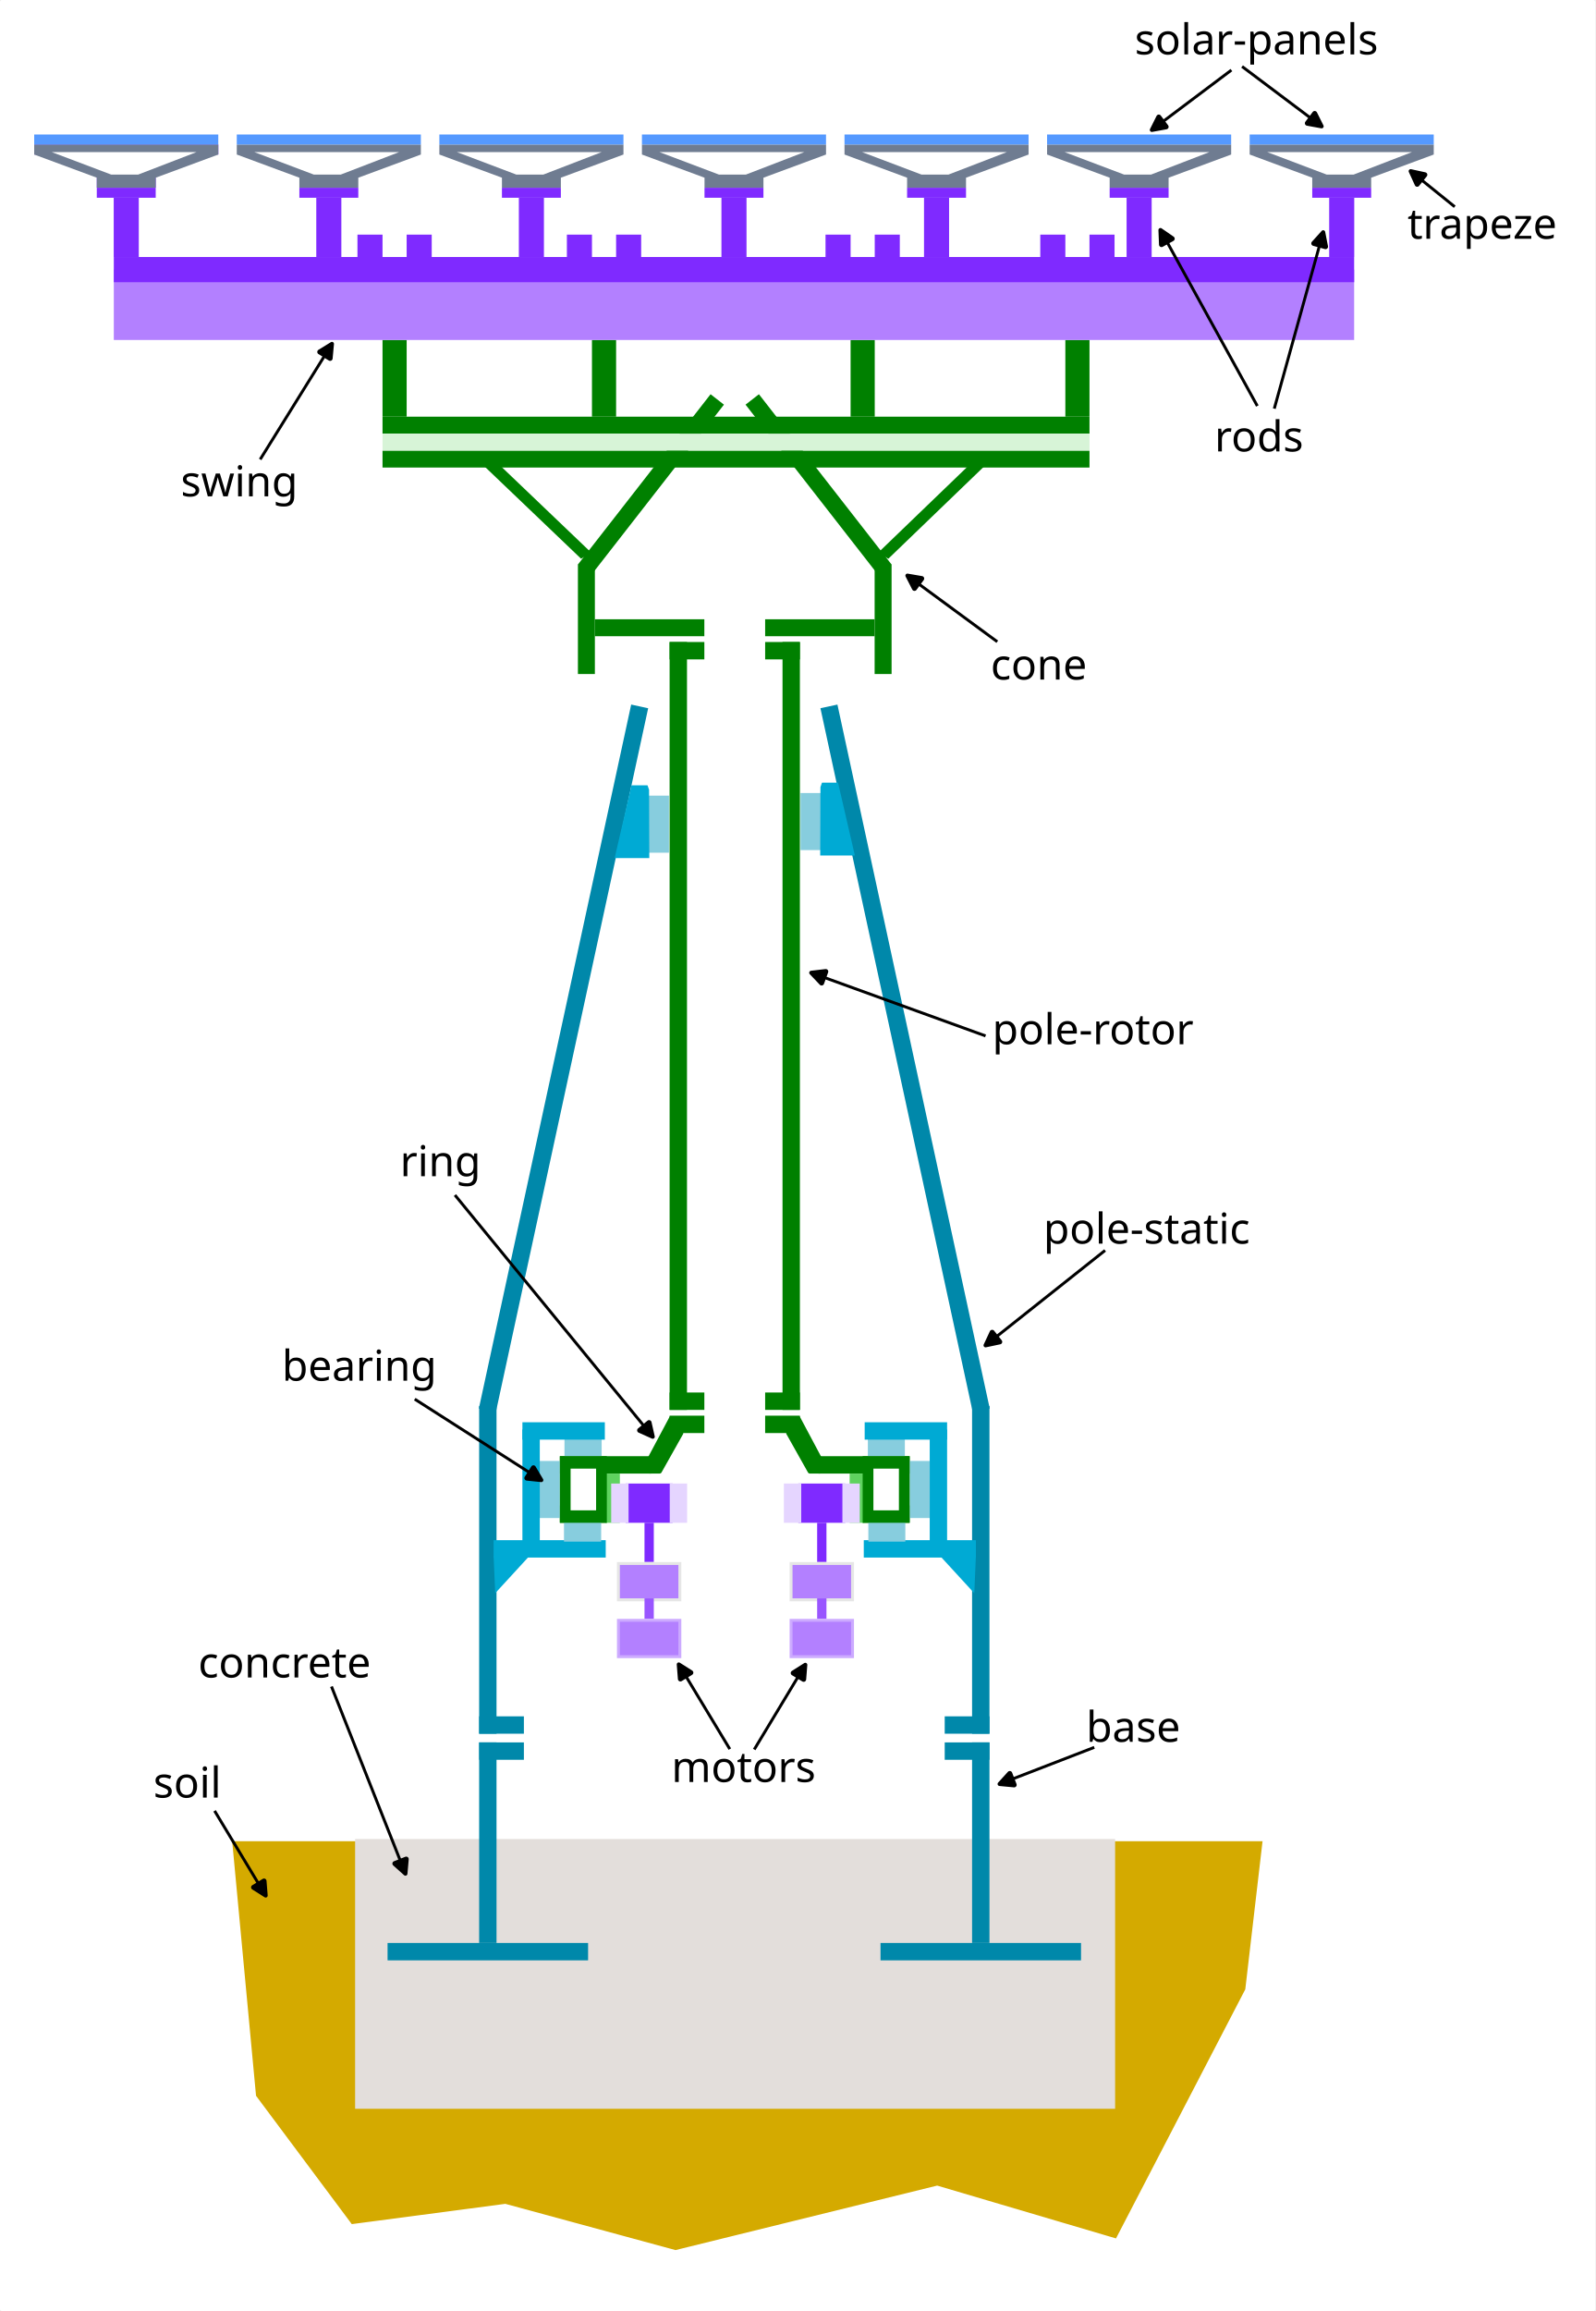
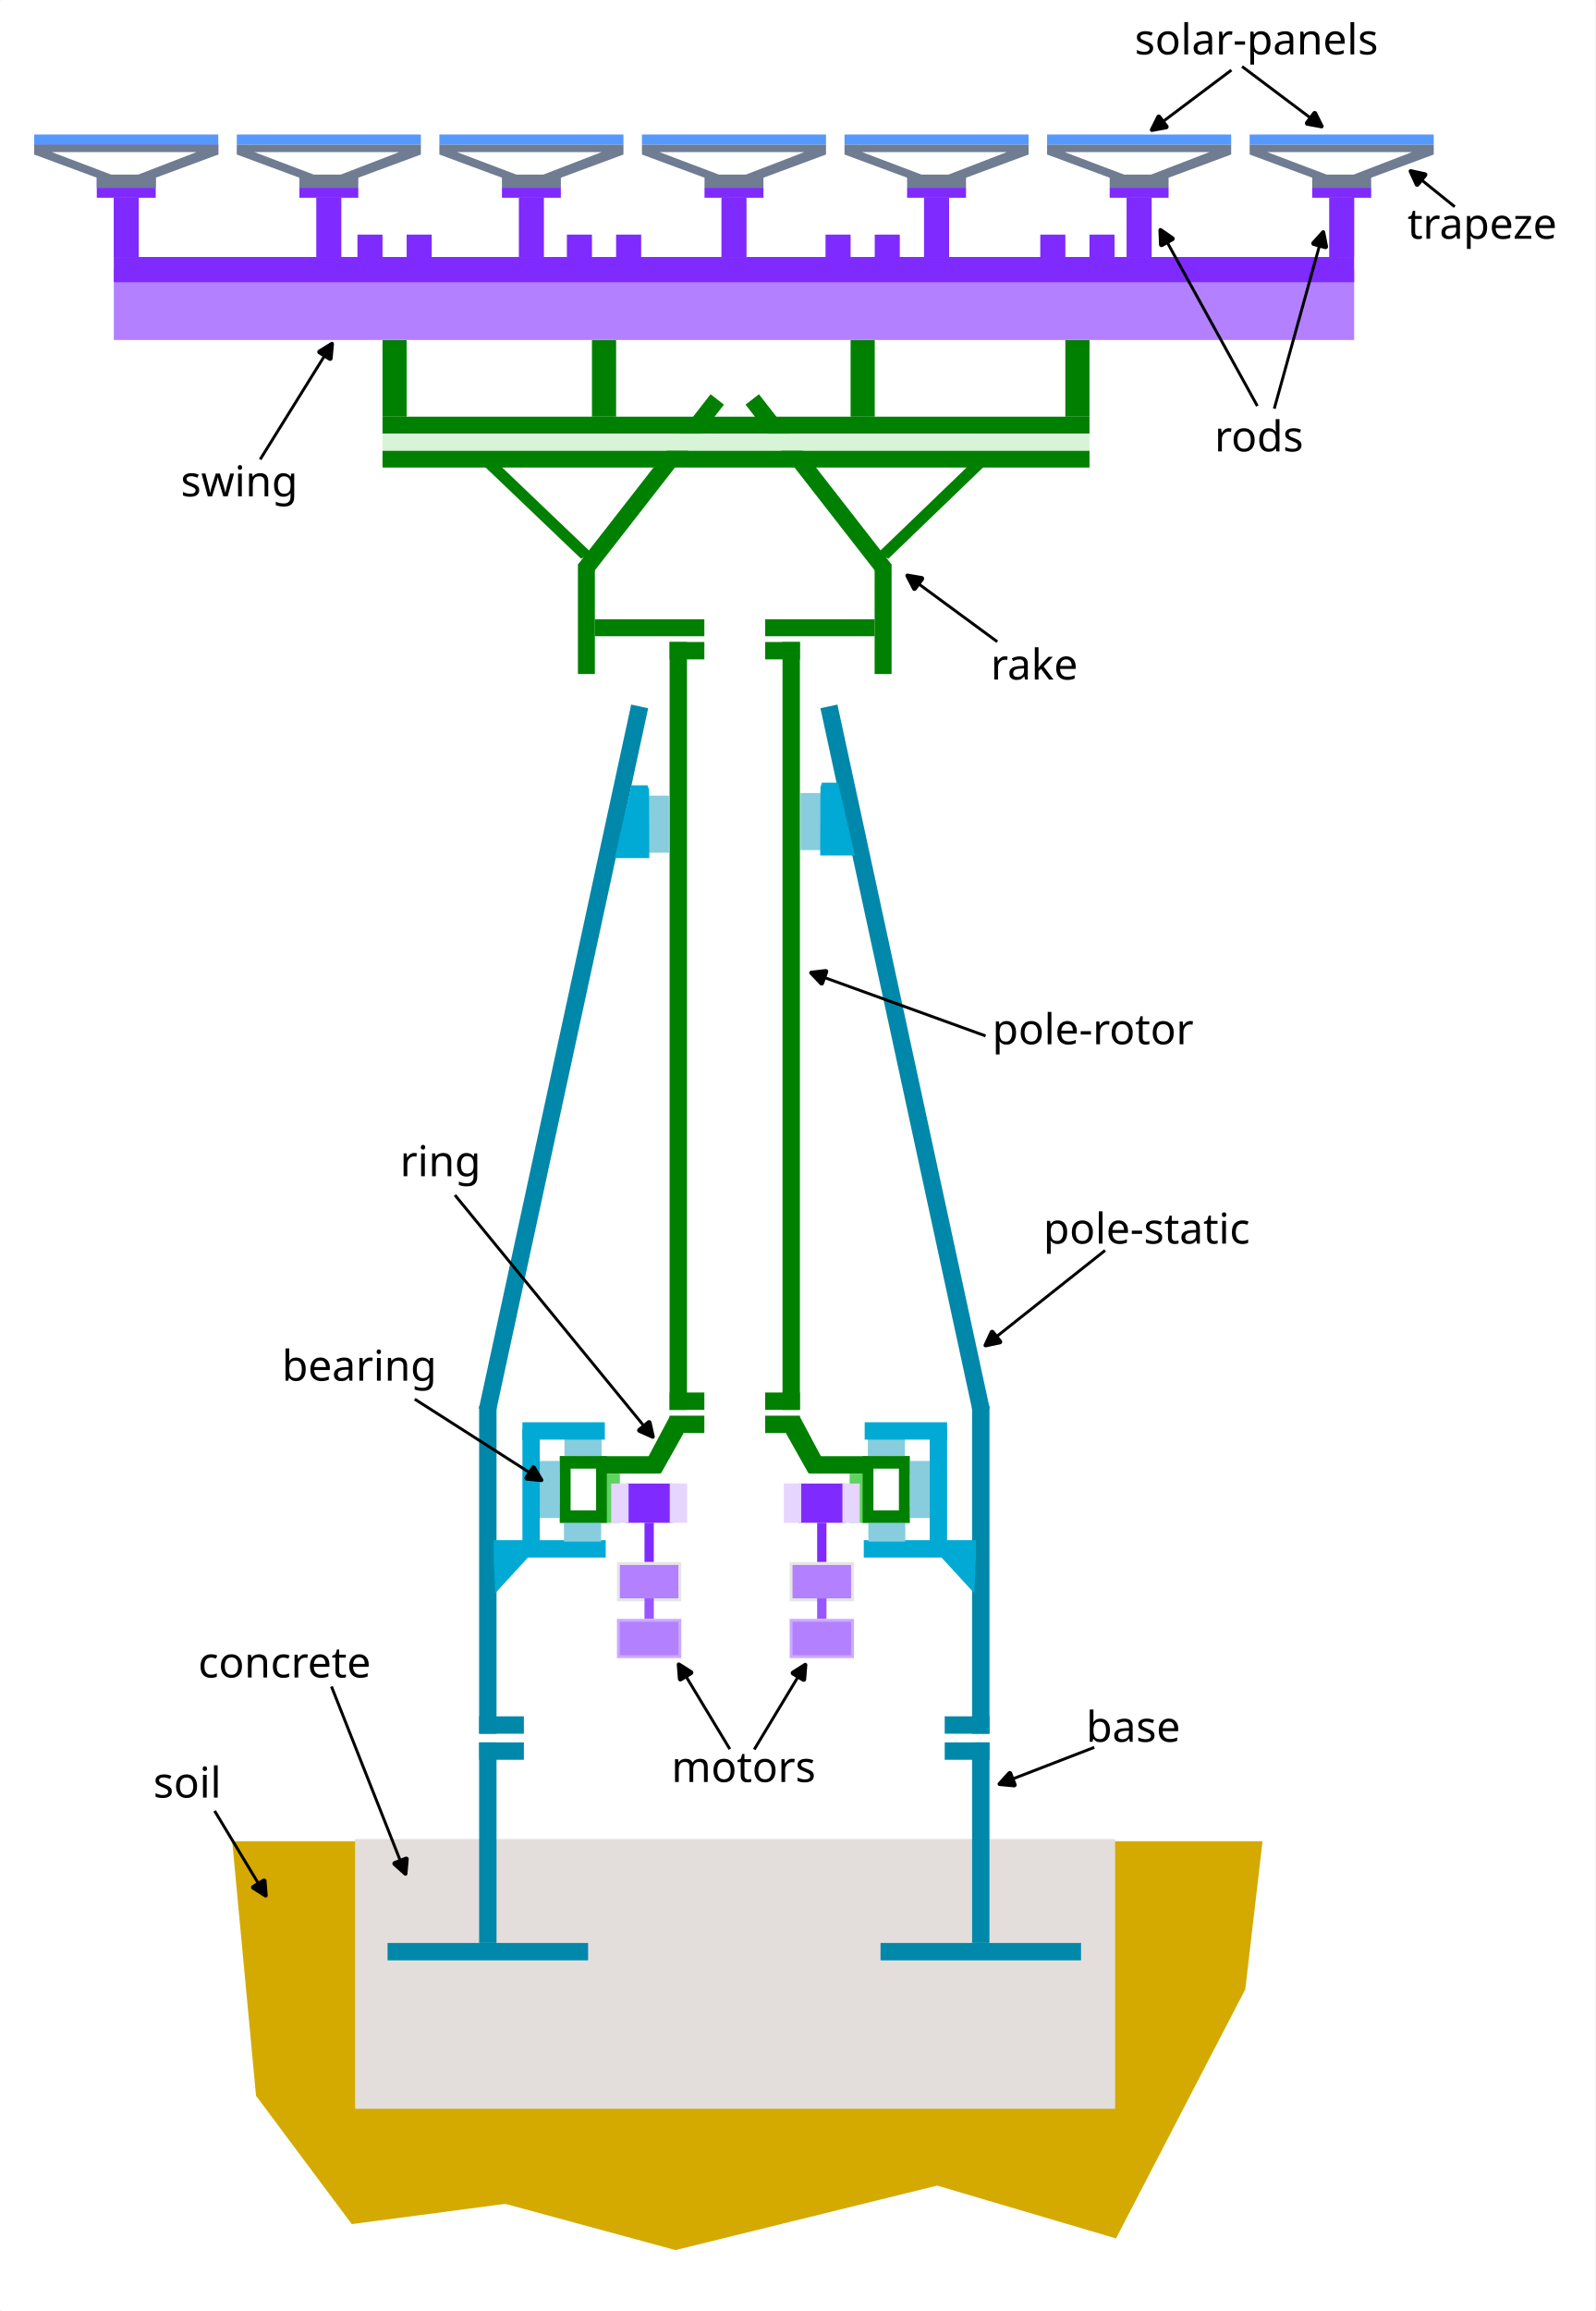
<svg xmlns="http://www.w3.org/2000/svg" width="550.966" height="797.956" viewBox="0 0 145.776 211.126" version="1.1" id="svg1">
  <defs id="defs1">
    <rect x="390.711" y="567.375" width="163.901" height="53.717" id="rect18" />
    <rect x="443.269" y="400.645" width="108.686" height="33.052" id="rect17" />
    <rect x="422.662" y="515.803" width="101.739" height="36.063" id="rect16" />
    <rect x="402.158" y="361.595" width="130.782" height="44.159" id="rect15" />
    <rect x="404.022" y="431.123" width="135.339" height="40.229" id="rect14" />
    <rect x="339.166" y="1122.708" width="173.913" height="53.623" id="rect13" />
    <rect x="441.651" y="1017.628" width="113.588" height="44.326" id="rect12" />
    <rect x="366.507" y="1070.714" width="138.637" height="34.936" id="rect11" />
    <rect x="182.76" y="1105.717" width="181.951" height="36.314" id="rect10" />
    <rect x="95.684" y="1014.298" width="138.497" height="46.863" id="rect9" />
    <rect x="400.785" y="930.823" width="108.3" height="54.004" id="rect8" />
    <rect x="306.433" y="1002.115" width="117.873" height="41.247" id="rect7" />
    <marker style="overflow:visible" id="RoundedArrow" refX="0" refY="0" orient="auto-start-reverse" markerWidth="1" markerHeight="1" viewBox="0 0 1 1" preserveAspectRatio="xMidYMid">
      <path transform="scale(0.7)" d="m -0.211,-4.106 6.422,3.211 a 1,1 90 0 1 0,1.789 L -0.211,4.106 A 1.236,1.236 31.717 0 1 -2,3 v -6 a 1.236,1.236 148.283 0 1 1.789,-1.106 z" style="fill:context-stroke;fill-rule:evenodd;stroke:none" id="path8" />
    </marker>
    <rect x="421.012" y="630.717" width="117.962" height="37.466" id="rect4" />
    <marker style="overflow:visible" id="RoundedArrow-8" refX="0" refY="0" orient="auto-start-reverse" markerWidth="1" markerHeight="1" viewBox="0 0 1 1" preserveAspectRatio="xMidYMid">
      <path transform="scale(0.7)" d="m -0.211,-4.106 6.422,3.211 a 1,1 90 0 1 0,1.789 L -0.211,4.106 A 1.236,1.236 31.717 0 1 -2,3 v -6 a 1.236,1.236 148.283 0 1 1.789,-1.106 z" style="fill:context-stroke;fill-rule:evenodd;stroke:none" id="path8-3" />
    </marker>
    <marker style="overflow:visible" id="RoundedArrow-8-9" refX="0" refY="0" orient="auto-start-reverse" markerWidth="1" markerHeight="1" viewBox="0 0 1 1" preserveAspectRatio="xMidYMid">
      <path transform="scale(0.7)" d="m -0.211,-4.106 6.422,3.211 a 1,1 90 0 1 0,1.789 L -0.211,4.106 A 1.236,1.236 31.717 0 1 -2,3 v -6 a 1.236,1.236 148.283 0 1 1.789,-1.106 z" style="fill:context-stroke;fill-rule:evenodd;stroke:none" id="path8-3-1" />
    </marker>
    <marker style="overflow:visible" id="RoundedArrow-8-4" refX="0" refY="0" orient="auto-start-reverse" markerWidth="1" markerHeight="1" viewBox="0 0 1 1" preserveAspectRatio="xMidYMid">
      <path transform="scale(0.7)" d="m -0.211,-4.106 6.422,3.211 a 1,1 90 0 1 0,1.789 L -0.211,4.106 A 1.236,1.236 31.717 0 1 -2,3 v -6 a 1.236,1.236 148.283 0 1 1.789,-1.106 z" style="fill:context-stroke;fill-rule:evenodd;stroke:none" id="path8-3-4" />
    </marker>
    <marker style="overflow:visible" id="RoundedArrow-8-0" refX="0" refY="0" orient="auto-start-reverse" markerWidth="1" markerHeight="1" viewBox="0 0 1 1" preserveAspectRatio="xMidYMid">
      <path transform="scale(0.7)" d="m -0.211,-4.106 6.422,3.211 a 1,1 90 0 1 0,1.789 L -0.211,4.106 A 1.236,1.236 31.717 0 1 -2,3 v -6 a 1.236,1.236 148.283 0 1 1.789,-1.106 z" style="fill:context-stroke;fill-rule:evenodd;stroke:none" id="path8-3-5" />
    </marker>
    <marker style="overflow:visible" id="RoundedArrow-8-0-3" refX="0" refY="0" orient="auto-start-reverse" markerWidth="1" markerHeight="1" viewBox="0 0 1 1" preserveAspectRatio="xMidYMid">
      <path transform="scale(0.7)" d="m -0.211,-4.106 6.422,3.211 a 1,1 90 0 1 0,1.789 L -0.211,4.106 A 1.236,1.236 31.717 0 1 -2,3 v -6 a 1.236,1.236 148.283 0 1 1.789,-1.106 z" style="fill:context-stroke;fill-rule:evenodd;stroke:none" id="path8-3-5-5" />
    </marker>
    <marker style="overflow:visible" id="RoundedArrow-8-0-1" refX="0" refY="0" orient="auto-start-reverse" markerWidth="1" markerHeight="1" viewBox="0 0 1 1" preserveAspectRatio="xMidYMid">
      <path transform="scale(0.7)" d="m -0.211,-4.106 6.422,3.211 a 1,1 90 0 1 0,1.789 L -0.211,4.106 A 1.236,1.236 31.717 0 1 -2,3 v -6 a 1.236,1.236 148.283 0 1 1.789,-1.106 z" style="fill:context-stroke;fill-rule:evenodd;stroke:none" id="path8-3-5-4" />
    </marker>
    <marker style="overflow:visible" id="RoundedArrow-8-0-2" refX="0" refY="0" orient="auto-start-reverse" markerWidth="1" markerHeight="1" viewBox="0 0 1 1" preserveAspectRatio="xMidYMid">
      <path transform="scale(0.7)" d="m -0.211,-4.106 6.422,3.211 a 1,1 90 0 1 0,1.789 L -0.211,4.106 A 1.236,1.236 31.717 0 1 -2,3 v -6 a 1.236,1.236 148.283 0 1 1.789,-1.106 z" style="fill:context-stroke;fill-rule:evenodd;stroke:none" id="path8-3-5-6" />
    </marker>
    <marker style="overflow:visible" id="RoundedArrow-8-0-2-6" refX="0" refY="0" orient="auto-start-reverse" markerWidth="1" markerHeight="1" viewBox="0 0 1 1" preserveAspectRatio="xMidYMid">
      <path transform="scale(0.7)" d="m -0.211,-4.106 6.422,3.211 a 1,1 90 0 1 0,1.789 L -0.211,4.106 A 1.236,1.236 31.717 0 1 -2,3 v -6 a 1.236,1.236 148.283 0 1 1.789,-1.106 z" style="fill:context-stroke;fill-rule:evenodd;stroke:none" id="path8-3-5-6-8" />
    </marker>
    <marker style="overflow:visible" id="RoundedArrow-8-0-2-6-3" refX="0" refY="0" orient="auto-start-reverse" markerWidth="1" markerHeight="1" viewBox="0 0 1 1" preserveAspectRatio="xMidYMid">
      <path transform="scale(0.7)" d="m -0.211,-4.106 6.422,3.211 a 1,1 90 0 1 0,1.789 L -0.211,4.106 A 1.236,1.236 31.717 0 1 -2,3 v -6 a 1.236,1.236 148.283 0 1 1.789,-1.106 z" style="fill:context-stroke;fill-rule:evenodd;stroke:none" id="path8-3-5-6-8-8" />
    </marker>
    <marker style="overflow:visible" id="RoundedArrow-8-0-2-6-3-8" refX="0" refY="0" orient="auto-start-reverse" markerWidth="1" markerHeight="1" viewBox="0 0 1 1" preserveAspectRatio="xMidYMid">
      <path transform="scale(0.7)" d="m -0.211,-4.106 6.422,3.211 a 1,1 90 0 1 0,1.789 L -0.211,4.106 A 1.236,1.236 31.717 0 1 -2,3 v -6 a 1.236,1.236 148.283 0 1 1.789,-1.106 z" style="fill:context-stroke;fill-rule:evenodd;stroke:none" id="path8-3-5-6-8-8-9" />
    </marker>
    <marker style="overflow:visible" id="RoundedArrow-8-0-2-6-3-8-9" refX="0" refY="0" orient="auto-start-reverse" markerWidth="1" markerHeight="1" viewBox="0 0 1 1" preserveAspectRatio="xMidYMid">
      <path transform="scale(0.7)" d="m -0.211,-4.106 6.422,3.211 a 1,1 90 0 1 0,1.789 L -0.211,4.106 A 1.236,1.236 31.717 0 1 -2,3 v -6 a 1.236,1.236 148.283 0 1 1.789,-1.106 z" style="fill:context-stroke;fill-rule:evenodd;stroke:none" id="path8-3-5-6-8-8-9-0" />
    </marker>
    <marker style="overflow:visible" id="RoundedArrow-8-0-2-6-3-8-3" refX="0" refY="0" orient="auto-start-reverse" markerWidth="1" markerHeight="1" viewBox="0 0 1 1" preserveAspectRatio="xMidYMid">
      <path transform="scale(0.7)" d="m -0.211,-4.106 6.422,3.211 a 1,1 90 0 1 0,1.789 L -0.211,4.106 A 1.236,1.236 31.717 0 1 -2,3 v -6 a 1.236,1.236 148.283 0 1 1.789,-1.106 z" style="fill:context-stroke;fill-rule:evenodd;stroke:none" id="path8-3-5-6-8-8-9-2" />
    </marker>
    <marker style="overflow:visible" id="RoundedArrow-8-0-2-6-3-8-5" refX="0" refY="0" orient="auto-start-reverse" markerWidth="1" markerHeight="1" viewBox="0 0 1 1" preserveAspectRatio="xMidYMid">
      <path transform="scale(0.7)" d="m -0.211,-4.106 6.422,3.211 a 1,1 90 0 1 0,1.789 L -0.211,4.106 A 1.236,1.236 31.717 0 1 -2,3 v -6 a 1.236,1.236 148.283 0 1 1.789,-1.106 z" style="fill:context-stroke;fill-rule:evenodd;stroke:none" id="path8-3-5-6-8-8-9-8" />
    </marker>
    <marker style="overflow:visible" id="RoundedArrow-8-0-2-6-3-8-4" refX="0" refY="0" orient="auto-start-reverse" markerWidth="1" markerHeight="1" viewBox="0 0 1 1" preserveAspectRatio="xMidYMid">
      <path transform="scale(0.7)" d="m -0.211,-4.106 6.422,3.211 a 1,1 90 0 1 0,1.789 L -0.211,4.106 A 1.236,1.236 31.717 0 1 -2,3 v -6 a 1.236,1.236 148.283 0 1 1.789,-1.106 z" style="fill:context-stroke;fill-rule:evenodd;stroke:none" id="path8-3-5-6-8-8-9-1" />
    </marker>
    <marker style="overflow:visible" id="RoundedArrow-8-0-2-6-3-8-0" refX="0" refY="0" orient="auto-start-reverse" markerWidth="1" markerHeight="1" viewBox="0 0 1 1" preserveAspectRatio="xMidYMid">
      <path transform="scale(0.7)" d="m -0.211,-4.106 6.422,3.211 a 1,1 90 0 1 0,1.789 L -0.211,4.106 A 1.236,1.236 31.717 0 1 -2,3 v -6 a 1.236,1.236 148.283 0 1 1.789,-1.106 z" style="fill:context-stroke;fill-rule:evenodd;stroke:none" id="path8-3-5-6-8-8-9-86" />
    </marker>
  </defs>
  <g id="layer1" transform="translate(-8.78763,-34.9556)">
    <rect style="opacity:1;fill:#ffffff;fill-opacity:1;stroke:#ffffff;stroke-width:0.265;stroke-linejoin:bevel;stroke-opacity:1" id="rect19" width="145.512" height="210.861" x="8.92" y="35.088" />
    <path style="fill:#d4aa00;stroke:#d4aa00;stroke-width:0.265px;stroke-linecap:butt;stroke-linejoin:miter;stroke-opacity:1" d="m 30.151,203.298 h 93.862 l -1.558,13.359 -11.752,22.636 -16.272,-4.806 -23.912,5.893 -15.545,-4.223 -13.981,1.846 -8.68,-11.633 z" id="path2" />
    <rect style="fill:#e3dedb;stroke:#e3dedb;stroke-width:0.265" id="rect3" width="69.187" height="24.379" x="41.37" y="203.096" />
    <rect style="fill:#0088aa;stroke:#0088aa;stroke-width:0.265" id="rect2" width="18.059" height="1.323" x="44.337" y="212.592" />
    <rect style="fill:#0088aa;stroke:#0088aa;stroke-width:0.265" id="rect2-5" width="18.059" height="1.323" x="89.383" y="212.592" />
    <rect style="fill:#0088aa;stroke:#0088aa;stroke-width:0.265" id="rect2-2" width="18.059" height="1.323" x="-212.327" y="52.705" transform="rotate(-90)" />
    <rect style="fill:#0088aa;stroke:#0088aa;stroke-width:0.265" id="rect2-2-7" width="18.059" height="1.323" x="-212.327" y="97.751" transform="rotate(-90)" />
    <rect style="fill:#0088aa;stroke:#0088aa;stroke-width:0.265" id="rect2-6" width="3.824" height="1.323" x="52.705" y="194.269" />
    <rect style="fill:#0088aa;stroke:#0088aa;stroke-width:0.265" id="rect2-6-9" width="3.824" height="1.323" x="95.25" y="194.269" />
    <text xml:space="preserve" transform="matrix(0.2645833,0,0,0.2645833,-3.351809,23.77089)" id="text3" style="font-size:14.667px;line-height:1.25;font-family:sans-serif;white-space:pre;shape-inside:url(#rect4);display:inline">
      <tspan x="421.012" y="643.693" id="tspan1">base</tspan>
    </text>
    <path style="fill:none;stroke:#000000;stroke-width:0.265px;stroke-linecap:butt;stroke-linejoin:miter;stroke-opacity:1;marker-start:url(#RoundedArrow)" d="m 101.131,197.548 7.654,-2.96" id="path4" />
    <rect style="fill:#0088aa;stroke:#0088aa;stroke-width:0.265" id="rect2-2-5" width="29.679" height="1.323" x="163.531" y="52.705" transform="matrix(0,1,1,0,0,0)" />
    <rect style="fill:#0088aa;stroke:#0088aa;stroke-width:0.265" id="rect2-6-3" width="3.824" height="1.323" x="52.705" y="-193.21" transform="scale(1,-1)" />
    <rect style="fill:#0088aa;stroke:#0088aa;stroke-width:0.265" id="rect2-2-9" width="29.679" height="1.323" x="163.531" y="-99.074" transform="rotate(90)" />
    <rect style="fill:#0088aa;stroke:#0088aa;stroke-width:0.265" id="rect2-6-1" width="3.824" height="1.323" x="-99.074" y="-193.21" transform="scale(-1)" />
    <rect style="fill:#0088aa;stroke:#0088aa;stroke-width:0.265" id="rect2-2-5-9" width="65.535" height="1.323" x="83.148" y="86.104" transform="matrix(-0.211531,0.9773713,0.9773713,0.211531,0,0)" />
    <rect style="fill:#0088aa;stroke:#0088aa;stroke-width:0.265" id="rect2-2-5-9-6" width="65.535" height="1.323" x="115.254" y="-62.24" transform="rotate(77.78791)" />
    <rect style="fill:#008000;stroke:#008000;stroke-width:0.265" id="rect2-2-5-0" width="69.886" height="1.323" x="93.74" y="70.11" transform="matrix(0,1,1,0,0,0)" />
    <rect style="fill:#008000;stroke:#008000;stroke-width:0.265" id="rect2-2-5-0-5" width="2.91" height="1.323" x="-73.02" y="162.303" transform="scale(-1,1)" />
    <rect style="fill:#008000;stroke:#008000;stroke-width:0.265" id="rect2-2-5-0-8" width="69.886" height="1.323" x="93.74" y="-81.751" transform="rotate(90)" />
    <rect style="fill:#008000;stroke:#008000;stroke-width:0.265" id="rect2-2-5-0-5-9" width="2.91" height="1.323" x="78.841" y="162.303" />
    <rect style="fill:#008000;stroke:#008000;stroke-width:0.265" id="rect2-2-5-0-5-1" width="2.91" height="1.323" x="-73.02" y="93.74" transform="scale(-1,1)" />
    <rect style="fill:#008000;stroke:#008000;stroke-width:0.265" id="rect2-2-5-0-5-9-2" width="2.91" height="1.323" x="78.841" y="93.74" />
    <rect style="fill:#008000;stroke:#008000;stroke-width:0.265" id="rect2-2-5-0-5-1-9" width="2.91" height="1.323" x="-73.02" y="164.42" transform="scale(-1,1)" />
    <rect style="fill:#008000;stroke:#008000;stroke-width:0.265" id="rect2-2-5-0-5-9-2-4" width="2.91" height="1.323" x="78.841" y="164.42" />
    <rect style="fill:#008000;stroke:#008000;stroke-width:0.265" id="rect2-2-5-0-5-1-5" width="8.057" height="1.323" x="-68.138" y="168.121" transform="scale(-1,1)" />
    <rect style="fill:#008000;stroke:#008000;stroke-width:0.265" id="rect2-2-5-0-5-9-2-0" width="8.057" height="1.323" x="83.724" y="168.121" />
    <rect style="fill:#008000;stroke:#008000;stroke-width:0.265" id="rect2-2-5-0-5-1-5-0" width="4.028" height="1.323" x="-64.109" y="172.619" transform="scale(-1,1)" />
    <rect style="fill:#008000;stroke:#008000;stroke-width:0.265" id="rect2-2-5-0-5-1-5-0-0" width="4.028" height="1.323" x="-91.781" y="172.619" transform="scale(-1,1)" />
    <rect style="fill:#5fd35f;stroke:none;stroke-width:0.265" id="rect2-2-5-0-5-1-5-0-5-5" width="4.498" height="1.323" x="169.576" y="64.109" transform="matrix(0,1,1,0,0,0)" />
    <rect style="fill:#5fd35f;stroke:none;stroke-width:0.265" id="rect2-2-5-0-5-1-5-0-5-5-0" width="4.498" height="1.323" x="169.576" y="86.429" transform="matrix(0,1,1,0,0,0)" />
    <path style="fill:#008000;fill-opacity:1;stroke:#008000;stroke-width:0.265;stroke-linecap:butt;stroke-linejoin:bevel;stroke-opacity:1" d="m 70.11,164.42 -1.972,3.701 v 1.323 h 0.966 l 2.006,-3.569 z" id="path1" />
    <path style="fill:#008000;fill-opacity:1;stroke:#008000;stroke-width:0.265;stroke-linecap:butt;stroke-linejoin:bevel;stroke-opacity:1" d="m 81.751,164.42 1.972,3.701 v 1.323 h -0.966 l -2.006,-3.569 z" id="path1-1" />
    <rect style="fill:#7f2aff;fill-opacity:1;stroke:#7f2aff;stroke-width:0.265" id="rect2-2-5-0-5-1-5-0-5-0" width="3.32" height="4.028" x="170.622" y="66.093" transform="matrix(0,1,1,0,0,0)" />
    <rect style="fill:#e5d5ff;fill-opacity:1;stroke:#e5d5ff;stroke-width:0.265;stroke-opacity:1" id="rect2-2-5-0-5-1-5-0-5-5-2" width="3.32" height="1.323" x="170.622" y="70.122" transform="matrix(0,1,1,0,0,0)" />
    <rect style="fill:#e5d5ff;fill-opacity:1;stroke:#e5d5ff;stroke-width:0.265;stroke-opacity:1" id="rect2-2-5-0-5-1-5-0-5-5-2-9" width="3.32" height="1.323" x="170.622" y="64.771" transform="matrix(0,1,1,0,0,0)" />
    <rect style="fill:#7f2aff;fill-opacity:1;stroke:#7f2aff;stroke-width:0.265" id="rect2-2-5-0-5-1-5-0-5-0-8" width="3.32" height="4.028" x="170.622" y="81.871" transform="matrix(0,1,1,0,0,0)" />
    <rect style="fill:#e5d5ff;fill-opacity:1;stroke:#e5d5ff;stroke-width:0.265;stroke-opacity:1" id="rect2-2-5-0-5-1-5-0-5-5-2-7" width="3.32" height="1.323" x="170.622" y="85.9" transform="matrix(0,1,1,0,0,0)" />
    <rect style="fill:#e5d5ff;fill-opacity:1;stroke:#e5d5ff;stroke-width:0.265;stroke-opacity:1" id="rect2-2-5-0-5-1-5-0-5-5-2-9-1" width="3.32" height="1.323" x="170.622" y="80.549" transform="matrix(0,1,1,0,0,0)" />
    <rect style="fill:#7f2aff;fill-opacity:1;stroke:#7f2aff;stroke-width:0.265" id="rect2-2-5-0-5-1-5-0-5-0-2" width="3.32" height="0.585" x="174.207" y="67.815" transform="matrix(0,1,1,0,0,0)" />
    <rect style="fill:#7f2aff;fill-opacity:1;stroke:#7f2aff;stroke-width:0.265" id="rect2-2-5-0-5-1-5-0-5-0-2-0" width="3.32" height="0.585" x="174.207" y="83.593" transform="matrix(0,1,1,0,0,0)" />
    <rect style="fill:#b380ff;fill-opacity:1;stroke:#e6e6e6;stroke-width:0.265" id="rect2-2-5-0-5-1-5-0-5-0-9" width="3.32" height="5.615" x="177.791" y="65.3" transform="matrix(0,1,1,0,0,0)" />
    <rect style="fill:#9955ff;fill-opacity:1;stroke:#9955ff;stroke-width:0.265" id="rect2-2-5-0-5-1-5-0-5-0-2-9" width="1.607" height="0.585" x="181.111" y="67.815" transform="matrix(0,1,1,0,0,0)" />
    <rect style="fill:#b380ff;fill-opacity:1;stroke:#ccaaff;stroke-width:0.265" id="rect2-2-5-0-5-1-5-0-5-0-9-1" width="3.32" height="5.615" x="182.982" y="65.3" transform="matrix(0,1,1,0,0,0)" />
    <rect style="fill:#b380ff;fill-opacity:1;stroke:#e6e6e6;stroke-width:0.265" id="rect2-2-5-0-5-1-5-0-5-0-9-7" width="3.32" height="5.615" x="177.791" y="81.078" transform="matrix(0,1,1,0,0,0)" />
    <rect style="fill:#9955ff;fill-opacity:1;stroke:#9955ff;stroke-width:0.265" id="rect2-2-5-0-5-1-5-0-5-0-2-9-7" width="1.607" height="0.585" x="181.111" y="83.593" transform="matrix(0,1,1,0,0,0)" />
    <rect style="fill:#b380ff;fill-opacity:1;stroke:#ccaaff;stroke-width:0.265" id="rect2-2-5-0-5-1-5-0-5-0-9-1-6" width="3.32" height="5.615" x="182.982" y="81.078" transform="matrix(0,1,1,0,0,0)" />
    <rect style="fill:#00aad4;stroke:#00aad4;stroke-width:0.265" id="rect2-6-3-5" width="9.979" height="1.323" x="54.028" y="-177.117" transform="scale(1,-1)" />
    <rect style="fill:#87cdde;stroke:none;stroke-width:0.265" id="rect2-6-3-5-4" width="3.397" height="1.852" x="60.325" y="-175.794" transform="scale(1,-1)" />
    <rect style="fill:#87cdde;stroke:none;stroke-width:0.265" id="rect2-6-3-5-4-9" width="5.214" height="1.852" x="168.425" y="-59.948" transform="rotate(90)" />
    <rect style="fill:#87cdde;stroke:none;stroke-width:0.265" id="rect2-6-3-5-4-8" width="3.397" height="1.852" x="60.37" y="-167.989" transform="scale(1,-1)" />
    <rect style="fill:#00aad4;stroke:#00aad4;stroke-width:0.265" id="rect2-6-3-5-9" width="9.979" height="1.323" x="-175.662" y="-57.981" transform="matrix(0,-1,-1,0,0,0)" />
    <rect style="fill:#00aad4;stroke:#00aad4;stroke-width:0.265" id="rect2-6-3-5-9-5" width="7.267" height="1.323" x="56.659" y="-166.344" transform="scale(1,-1)" />
    <rect style="fill:#00aad4;stroke:#00aad4;stroke-width:0.265" id="rect2-6-3-5-5" width="9.979" height="1.323" x="-97.833" y="-177.117" transform="scale(-1)" />
    <rect style="fill:#87cdde;stroke:none;stroke-width:0.265" id="rect2-6-3-5-4-98" width="3.38" height="1.852" x="-91.518" y="-175.794" transform="scale(-1)" />
    <rect style="fill:#87cdde;stroke:none;stroke-width:0.265" id="rect2-6-3-5-4-9-4" width="5.214" height="1.852" x="168.425" y="91.913" transform="matrix(0,1,1,0,0,0)" />
    <rect style="fill:#87cdde;stroke:none;stroke-width:0.265" id="rect2-6-3-5-4-8-8" width="3.38" height="1.852" x="-91.474" y="-167.989" transform="scale(-1)" />
    <rect style="fill:#00aad4;stroke:#00aad4;stroke-width:0.265" id="rect2-6-3-5-9-1" width="9.979" height="1.323" x="-175.662" y="93.88" transform="rotate(-90)" />
    <rect style="fill:#00aad4;stroke:#00aad4;stroke-width:0.265" id="rect2-6-3-5-9-5-0" width="7.267" height="1.323" x="-95.203" y="-166.344" transform="scale(-1)" />
    <rect style="fill:#008000;fill-opacity:1;stroke:#008000;stroke-width:0.265" id="rect2-2-5-0-5-1-5-0-5" width="5.821" height="4.028" x="168.121" y="60.081" transform="matrix(0,1,1,0,0,0)" />
    <rect style="fill:#ffffff;stroke:#008000;stroke-width:0.265" id="rect2-2-5-0-5-1-5-0-5-7" width="4.077" height="2.595" x="168.993" y="60.798" transform="matrix(0,1,1,0,0,0)" />
    <rect style="fill:#008000;stroke:#008000;stroke-width:0.265" id="rect2-2-5-0-5-1-5-0-5-54" width="5.821" height="4.028" x="168.121" y="87.752" transform="matrix(0,1,1,0,0,0)" />
    <rect style="fill:#ffffff;stroke:#008000;stroke-width:0.265" id="rect2-2-5-0-5-1-5-0-5-7-7" width="4.077" height="2.595" x="168.993" y="88.469" transform="matrix(0,1,1,0,0,0)" />
    <path style="fill:#00aad4;fill-opacity:1;stroke:#00aad4;stroke-width:0.265px;stroke-linecap:butt;stroke-linejoin:miter;stroke-opacity:1" d="m 54.028,177.117 2.825,0.132 -2.693,2.934 -0.132,-3.066" id="path3" />
    <path style="fill:#00aad4;fill-opacity:1;stroke:#00aad4;stroke-width:0.265px;stroke-linecap:butt;stroke-linejoin:miter;stroke-opacity:1" d="m 97.833,177.117 -2.825,0.132 2.693,2.934 0.132,-3.066" id="path3-4" />
    <rect style="fill:#87cdde;stroke:none;stroke-width:0.265" id="rect2-6-3-5-4-9-9" width="5.214" height="1.852" x="107.643" y="-69.921" transform="rotate(90)" />
    <path style="fill:#00aad4;fill-opacity:1;stroke:#00aad4;stroke-width:0.265px;stroke-linecap:butt;stroke-linejoin:miter;stroke-opacity:1" d="m 67.967,107.122 0.021,6.093 h -2.867 l 1.477,-6.386 h 1.266 z" id="path5" />
    <rect style="fill:#87cdde;stroke:none;stroke-width:0.265" id="rect2-6-3-5-4-9-9-7" width="5.214" height="1.852" x="107.404" y="81.94" transform="matrix(0,1,1,0,0,0)" />
    <path style="fill:#00aad4;fill-opacity:1;stroke:#00aad4;stroke-width:0.265px;stroke-linecap:butt;stroke-linejoin:miter;stroke-opacity:1" d="m 83.894,106.884 -0.021,6.093 h 2.867 l -1.477,-6.386 h -1.266 z" id="path5-8" />
    <rect style="fill:#008000;stroke:none;stroke-width:0.265" id="rect2-2-5-0-5-1-1" width="10.005" height="1.549" x="-73.152" y="91.53" transform="scale(-1,1)" />
    <rect style="fill:#008000;stroke:none;stroke-width:0.265" id="rect2-2-5-0-5-1-1-8" width="10.005" height="1.549" x="-88.713" y="91.53" transform="scale(-1,1)" />
    <rect style="fill:#008000;stroke:none;stroke-width:0.265" id="rect2-2-5-0-5-1-1-9" width="10.005" height="1.549" x="-96.532" y="-63.148" transform="matrix(0,-1,-1,0,0,0)" />
    <rect style="fill:#008000;stroke:none;stroke-width:0.265" id="rect2-2-5-0-5-1-1-9-3" width="10.005" height="1.549" x="-96.532" y="-90.262" transform="matrix(0,-1,-1,0,0,0)" />
    <rect style="fill:#008000;stroke:none;stroke-width:0.265" id="rect2-2-5-0-5-1-1-9-0" width="19.722" height="1.549" x="-30.389" y="-103.323" transform="matrix(0.6146698,-0.7887846,-0.7887846,-0.6146698,0,0)" />
    <rect style="fill:#008000;stroke:none;stroke-width:0.265" id="rect2-2-5-0-5-1-1-9-0-6" width="19.722" height="1.549" x="-123.733" y="16.462" transform="rotate(-127.9279)" />
    <rect style="fill:#008000;stroke:none;stroke-width:0.265" id="rect2-2-5-0-5-1-1-3" width="64.604" height="1.549" x="-108.347" y="73.022" transform="scale(-1,1)" />
    <rect style="fill:#008000;stroke:none;stroke-width:0.265" id="rect2-2-5-0-5-1-1-3-5" width="64.604" height="1.549" x="-108.347" y="76.119" transform="scale(-1,1)" />
    <rect style="fill:#d7f4d7;stroke:none;stroke-width:0.265" id="rect2-2-5-0-5-1-1-3-5-9" width="64.604" height="1.549" x="-108.347" y="74.571" transform="scale(-1,1)" />
    <rect style="fill:#008000;stroke:none;stroke-width:0.27" id="rect2-2-5-0-5-1-1-9-0-2" width="12.917" height="1.088" x="-109.798" y="-20.238" transform="matrix(-0.7230888,-0.6907551,0.8649954,-0.5017798,0,0)" />
    <rect style="fill:#008000;stroke:none;stroke-width:0.27" id="rect2-2-5-0-5-1-1-9-0-2-7" width="12.863" height="1.082" x="-29.95" y="-129.21" transform="matrix(0.7203201,-0.6936418,-0.8632429,-0.5047887,0,0)" />
    <rect style="fill:#008000;stroke:none;stroke-width:0.265" id="rect2-2-5-0-5-1-1-9-1" width="7.006" height="2.206" x="-73.022" y="-45.949" transform="matrix(0,-1,-1,0,0,0)" />
    <rect style="fill:#008000;stroke:none;stroke-width:0.265" id="rect2-2-5-0-5-1-1-9-1-3" width="7.006" height="2.206" x="-73.022" y="-108.347" transform="matrix(0,-1,-1,0,0,0)" />
    <rect style="fill:#008000;stroke:none;stroke-width:0.265" id="rect2-2-5-0-5-1-1-9-1-2" width="7.006" height="2.206" x="-73.022" y="-65.088" transform="matrix(0,-1,-1,0,0,0)" />
    <rect style="fill:#008000;stroke:none;stroke-width:0.265" id="rect2-2-5-0-5-1-1-9-1-2-1" width="7.006" height="2.206" x="-73.022" y="-88.723" transform="matrix(0,-1,-1,0,0,0)" />
    <rect style="fill:#b380ff;stroke:none;stroke-width:0.265" id="rect2-2-5-0-5-1-1-3-5-5" width="113.345" height="6.429" x="-132.532" y="59.587" transform="scale(-1,1)" />
    <rect style="fill:#7f2aff;stroke:none;stroke-width:0.265" id="rect2-2-5-0-5-1-1-3-5-5-6" width="113.345" height="2.303" x="-132.532" y="58.435" transform="scale(-1,1)" />
    <rect style="fill:#7f2aff;stroke:none;stroke-width:0.265" id="rect2-2-5-0-5-1-1-3-5-5-6-6" width="5.414" height="2.291" x="-58.435" y="-21.47" transform="matrix(0,-1,-1,0,0,0)" />
    <rect style="fill:#7f2aff;stroke:none;stroke-width:0.265" id="rect2-2-5-0-5-1-1-3-5-5-6-6-7" width="5.385" height="0.915" x="17.632" y="-53.021" transform="scale(1,-1)" />
    <rect style="fill:#7f2aff;stroke:none;stroke-width:0.265" id="rect2-2-5-0-5-1-1-3-5-5-6-6-6" width="5.414" height="2.291" x="-58.435" y="-39.981" transform="matrix(0,-1,-1,0,0,0)" />
    <rect style="fill:#7f2aff;stroke:none;stroke-width:0.265" id="rect2-2-5-0-5-1-1-3-5-5-6-6-7-2" width="5.385" height="0.915" x="36.144" y="-53.021" transform="scale(1,-1)" />
    <rect style="fill:#7f2aff;stroke:none;stroke-width:0.265" id="rect2-2-5-0-5-1-1-3-5-5-6-6-6-8" width="5.414" height="2.291" x="-58.435" y="-58.493" transform="matrix(0,-1,-1,0,0,0)" />
    <rect style="fill:#7f2aff;stroke:none;stroke-width:0.265" id="rect2-2-5-0-5-1-1-3-5-5-6-6-7-2-1" width="5.385" height="0.915" x="54.655" y="-53.021" transform="scale(1,-1)" />
    <rect style="fill:#7f2aff;stroke:none;stroke-width:0.265" id="rect2-2-5-0-5-1-1-3-5-5-6-6-6-3" width="5.414" height="2.291" x="-58.435" y="-77.005" transform="matrix(0,-1,-1,0,0,0)" />
    <rect style="fill:#7f2aff;stroke:none;stroke-width:0.265" id="rect2-2-5-0-5-1-1-3-5-5-6-6-7-2-4" width="5.385" height="0.915" x="73.167" y="-53.021" transform="scale(1,-1)" />
    <rect style="fill:#7f2aff;stroke:none;stroke-width:0.265" id="rect2-2-5-0-5-1-1-3-5-5-6-6-6-9" width="5.414" height="2.291" x="-58.435" y="-95.517" transform="matrix(0,-1,-1,0,0,0)" />
    <rect style="fill:#7f2aff;stroke:none;stroke-width:0.265" id="rect2-2-5-0-5-1-1-3-5-5-6-6-7-2-6" width="5.385" height="0.915" x="91.679" y="-53.021" transform="scale(1,-1)" />
    <rect style="fill:#7f2aff;stroke:none;stroke-width:0.265" id="rect2-2-5-0-5-1-1-3-5-5-6-6-6-0" width="5.414" height="2.291" x="-58.435" y="-114.029" transform="matrix(0,-1,-1,0,0,0)" />
    <rect style="fill:#7f2aff;stroke:none;stroke-width:0.265" id="rect2-2-5-0-5-1-1-3-5-5-6-6-7-2-5" width="5.385" height="0.915" x="110.191" y="-53.021" transform="scale(1,-1)" />
    <rect style="fill:#7f2aff;stroke:none;stroke-width:0.265" id="rect2-2-5-0-5-1-1-3-5-5-6-6-6-04" width="5.414" height="2.291" x="-58.435" y="-132.541" transform="matrix(0,-1,-1,0,0,0)" />
    <rect style="fill:#7f2aff;stroke:none;stroke-width:0.265" id="rect2-2-5-0-5-1-1-3-5-5-6-6-7-2-62" width="5.385" height="0.915" x="128.703" y="-53.021" transform="scale(1,-1)" />
    <rect style="fill:#7f2aff;stroke:none;stroke-width:0.265" id="rect2-2-5-0-5-1-1-3-5-5-6-6-7-8" width="5.385" height="0.915" x="17.632" y="-52.105" transform="scale(1,-1)" />
    <rect style="fill:#7f2aff;stroke:none;stroke-width:0.265" id="rect2-2-5-0-5-1-1-3-5-5-6-6-7-8-2" width="16.822" height="0.915" x="11.913" y="-49.073" transform="scale(1,-1)" />
    <path style="fill:#6f7c91;stroke:none;stroke-width:0.265px;stroke-linecap:butt;stroke-linejoin:miter;stroke-opacity:1" d="m 11.913,48.158 v 0.915 l 5.719,2.117 v 0.915 h 5.385 v -0.915 l 5.719,-2.117 v -0.915 H 11.913" id="path6" />
    <path style="fill:#ffffff;stroke:none;stroke-width:0.265px;stroke-linecap:butt;stroke-linejoin:miter;stroke-opacity:1" d="M 13.511,48.849 H 26.75 l -5.345,2.059 h -2.448 z" id="path7" />
    <rect style="fill:#5599ff;stroke:none;stroke-width:0.265" id="rect2-2-5-0-5-1-1-3-5-5-6-6-7-8-2-0" width="16.822" height="0.915" x="11.913" y="-48.158" transform="scale(1,-1)" />
    <path style="fill:#6f7c91;stroke:none;stroke-width:0.265px;stroke-linecap:butt;stroke-linejoin:miter;stroke-opacity:1" d="m 30.425,48.158 v 0.915 l 5.719,2.117 v 0.915 h 5.385 v -0.915 l 5.719,-2.117 v -0.915 H 30.425" id="path6-1" />
    <path style="fill:#ffffff;stroke:none;stroke-width:0.265px;stroke-linecap:butt;stroke-linejoin:miter;stroke-opacity:1" d="m 32.023,48.849 h 13.24 l -5.345,2.059 h -2.448 z" id="path7-3" />
    <rect style="fill:#5599ff;stroke:none;stroke-width:0.265" id="rect2-2-5-0-5-1-1-3-5-5-6-6-7-8-2-0-2" width="16.822" height="0.915" x="30.425" y="-48.158" transform="scale(1,-1)" />
    <path style="fill:#6f7c91;stroke:none;stroke-width:0.265px;stroke-linecap:butt;stroke-linejoin:miter;stroke-opacity:1" d="m 48.937,48.158 v 0.915 l 5.719,2.117 v 0.915 h 5.385 v -0.915 l 5.719,-2.117 v -0.915 H 48.937" id="path6-9" />
    <path style="fill:#ffffff;stroke:none;stroke-width:0.265px;stroke-linecap:butt;stroke-linejoin:miter;stroke-opacity:1" d="m 50.534,48.849 h 13.24 l -5.345,2.059 h -2.448 z" id="path7-1" />
    <rect style="fill:#5599ff;stroke:none;stroke-width:0.265" id="rect2-2-5-0-5-1-1-3-5-5-6-6-7-8-2-0-4" width="16.822" height="0.915" x="48.937" y="-48.158" transform="scale(1,-1)" />
    <path style="fill:#6f7c91;stroke:none;stroke-width:0.265px;stroke-linecap:butt;stroke-linejoin:miter;stroke-opacity:1" d="m 67.449,48.158 v 0.915 l 5.719,2.117 v 0.915 h 5.385 v -0.915 l 5.719,-2.117 v -0.915 H 67.449" id="path6-7" />
    <path style="fill:#ffffff;stroke:none;stroke-width:0.265px;stroke-linecap:butt;stroke-linejoin:miter;stroke-opacity:1" d="m 69.046,48.849 h 13.24 l -5.345,2.059 h -2.448 z" id="path7-5" />
    <rect style="fill:#5599ff;stroke:none;stroke-width:0.265" id="rect2-2-5-0-5-1-1-3-5-5-6-6-7-8-2-0-8" width="16.822" height="0.915" x="67.449" y="-48.158" transform="scale(1,-1)" />
    <path style="fill:#6f7c91;stroke:none;stroke-width:0.265px;stroke-linecap:butt;stroke-linejoin:miter;stroke-opacity:1" d="m 85.96,48.158 v 0.915 l 5.719,2.117 v 0.915 h 5.385 v -0.915 l 5.719,-2.117 v -0.915 H 85.96" id="path6-8" />
    <path style="fill:#ffffff;stroke:none;stroke-width:0.265px;stroke-linecap:butt;stroke-linejoin:miter;stroke-opacity:1" d="m 87.558,48.849 h 13.24 l -5.345,2.059 h -2.448 z" id="path7-0" />
    <rect style="fill:#5599ff;stroke:none;stroke-width:0.265" id="rect2-2-5-0-5-1-1-3-5-5-6-6-7-8-2-0-42" width="16.822" height="0.915" x="85.96" y="-48.158" transform="scale(1,-1)" />
    <path style="fill:#6f7c91;stroke:none;stroke-width:0.265px;stroke-linecap:butt;stroke-linejoin:miter;stroke-opacity:1" d="m 104.472,48.158 v 0.915 l 5.719,2.117 v 0.915 h 5.385 v -0.915 l 5.719,-2.117 v -0.915 h -16.822" id="path6-0" />
    <path style="fill:#ffffff;stroke:none;stroke-width:0.265px;stroke-linecap:butt;stroke-linejoin:miter;stroke-opacity:1" d="m 106.07,48.849 h 13.239 l -5.345,2.059 h -2.448 z" id="path7-4" />
    <rect style="fill:#5599ff;stroke:none;stroke-width:0.265" id="rect2-2-5-0-5-1-1-3-5-5-6-6-7-8-2-0-22" width="16.822" height="0.915" x="104.472" y="-48.158" transform="scale(1,-1)" />
    <path style="fill:#6f7c91;stroke:none;stroke-width:0.265px;stroke-linecap:butt;stroke-linejoin:miter;stroke-opacity:1" d="m 122.984,48.158 v 0.915 l 5.719,2.117 v 0.915 h 5.385 v -0.915 l 5.719,-2.117 v -0.915 h -16.822" id="path6-5" />
    <path style="fill:#ffffff;stroke:none;stroke-width:0.265px;stroke-linecap:butt;stroke-linejoin:miter;stroke-opacity:1" d="m 124.582,48.849 h 13.239 l -5.345,2.059 h -2.448 z" id="path7-2" />
    <rect style="fill:#5599ff;stroke:none;stroke-width:0.265" id="rect2-2-5-0-5-1-1-3-5-5-6-6-7-8-2-0-9" width="16.822" height="0.915" x="122.984" y="-48.158" transform="scale(1,-1)" />
    <text xml:space="preserve" transform="matrix(0.2645833,0,0,0.2645833,-58.27692,-69.39728)" id="text7" style="font-size:14.667px;line-height:1.25;font-family:sans-serif;white-space:pre;shape-inside:url(#rect7);display:inline">
      <tspan x="306.434" y="1015.092" id="tspan2">soil</tspan>
    </text>
    <text xml:space="preserve" transform="matrix(0.2645833,0,0,0.2645833,-79.14072,-61.50862)" id="text8" style="font-size:14.667px;line-height:1.25;font-family:sans-serif;white-space:pre;shape-inside:url(#rect8);display:inline">
      <tspan x="400.785" y="943.801" id="tspan3">concrete</tspan>
    </text>
    <text xml:space="preserve" transform="matrix(0.2645833,0,0,0.2645833,78.8173,-123.231)" id="text9" style="font-size:14.667px;line-height:1.25;font-family:sans-serif;white-space:pre;shape-inside:url(#rect9);display:inline">
      <tspan x="95.684" y="1027.275" id="tspan4">pole-static</tspan>
    </text>
    <text xml:space="preserve" transform="matrix(0.2645833,0,0,0.2645833,51.10655,-165.633)" id="text10" style="font-size:14.667px;line-height:1.25;font-family:sans-serif;white-space:pre;shape-inside:url(#rect10);display:inline">
      <tspan x="182.76" y="1118.693" id="tspan5">pole-rotor</tspan>
    </text>
    <text xml:space="preserve" transform="matrix(0.2645833,0,0,0.2645833,-51.63362,-144.3184)" id="text11" style="font-size:14.667px;line-height:1.25;font-family:sans-serif;white-space:pre;shape-inside:url(#rect11);display:inline">
      <tspan x="366.508" y="1083.689" id="tspan6">ring</tspan>
    </text>
    <text xml:space="preserve" transform="matrix(0.2645833,0,0,0.2645833,-82.30405,-111.5876)" id="text12" style="font-size:14.667px;line-height:1.25;font-family:sans-serif;white-space:pre;shape-inside:url(#rect12);display:inline">
      <tspan x="441.65" y="1030.605" id="tspan7">bearing</tspan>
    </text>
    <text xml:space="preserve" transform="matrix(0.2645833,0,0,0.2645833,-19.59459,-102.7307)" id="text13" style="font-size:14.667px;line-height:1.25;font-family:sans-serif;white-space:pre;shape-inside:url(#rect13);display:inline">
      <tspan x="339.166" y="1135.684" id="tspan8">motors</tspan>
    </text>
    <text xml:space="preserve" transform="matrix(0.2645833,0,0,0.2645833,-7.579198,-20.46491)" id="text14" style="font-size:14.667px;line-height:1.25;font-family:sans-serif;white-space:pre;shape-inside:url(#rect14);display:inline">
-       <tspan x="404.021" y="444.1" id="tspan9">cone</tspan>
+       <tspan x="404.021" y="444.1" id="tspan9">rake</tspan>
    </text>
    <text xml:space="preserve" transform="matrix(0.2645833,0,0,0.2645833,-81.09784,-18.80408)" id="text15" style="font-size:14.667px;line-height:1.25;font-family:sans-serif;white-space:pre;shape-inside:url(#rect15);display:inline">
      <tspan x="402.158" y="374.572" id="tspan10">swing</tspan>
    </text>
    <text xml:space="preserve" transform="matrix(0.2645833,0,0,0.2645833,7.945551,-63.71054)" id="text16" style="font-size:14.667px;line-height:1.25;font-family:sans-serif;white-space:pre;shape-inside:url(#rect16);display:inline">
      <tspan x="422.662" y="528.779" id="tspan11">rods</tspan>
    </text>
    <text xml:space="preserve" transform="matrix(0.2645833,0,0,0.2645833,20.12492,-52.66979)" id="text17" style="font-size:14.667px;line-height:1.25;font-family:sans-serif;white-space:pre;shape-inside:url(#rect17);display:inline">
      <tspan x="443.27" y="413.621" id="tspan12">trapeze</tspan>
    </text>
    <text xml:space="preserve" transform="matrix(0.2645833,0,0,0.2645833,9.104,-113.626)" id="text18" style="font-size:14.667px;line-height:1.25;font-family:sans-serif;white-space:pre;shape-inside:url(#rect18);display:inline">
      <tspan x="390.711" y="580.352" id="tspan13">solar-panels</tspan>
    </text>
    <path style="fill:none;stroke:#000000;stroke-width:0.265px;stroke-linecap:butt;stroke-linejoin:miter;stroke-opacity:1;marker-start:url(#RoundedArrow-8)" d="m 114.901,46.181 6.416,-4.823" id="path4-0" />
    <path style="fill:none;stroke:#000000;stroke-width:0.265px;stroke-linecap:butt;stroke-linejoin:miter;stroke-opacity:1;marker-start:url(#RoundedArrow-8-9)" d="m 128.706,45.854 -6.416,-4.823" id="path4-0-6" />
    <path style="fill:none;stroke:#000000;stroke-width:0.265px;stroke-linecap:butt;stroke-linejoin:miter;stroke-opacity:1;marker-start:url(#RoundedArrow-8-4)" d="m 138.531,51.267 3.193,2.576" id="path4-0-9" />
    <path style="fill:none;stroke:#000000;stroke-width:0.265px;stroke-linecap:butt;stroke-linejoin:miter;stroke-opacity:1;marker-start:url(#RoundedArrow-8-0)" d="m 115.349,56.908 8.336,15.137" id="path4-0-2" />
    <path style="fill:none;stroke:#000000;stroke-width:0.265px;stroke-linecap:butt;stroke-linejoin:miter;stroke-opacity:1;marker-start:url(#RoundedArrow-8-0-3)" d="m 129.418,57.204 -4.184,15.083" id="path4-0-2-7" />
    <path style="fill:none;stroke:#000000;stroke-width:0.265px;stroke-linecap:butt;stroke-linejoin:miter;stroke-opacity:1;marker-start:url(#RoundedArrow-8-0-1)" d="m 38.557,67.281 -5.993,9.644" id="path4-0-2-9" />
    <path style="fill:none;stroke:#000000;stroke-width:0.265px;stroke-linecap:butt;stroke-linejoin:miter;stroke-opacity:1;marker-start:url(#RoundedArrow-8-0-2)" d="m 92.57,88.177 7.35,5.404" id="path4-0-2-1" />
    <path style="fill:none;stroke:#000000;stroke-width:0.265px;stroke-linecap:butt;stroke-linejoin:miter;stroke-opacity:1;marker-start:url(#RoundedArrow-8-0-2-6)" d="m 83.925,124.189 14.924,5.404" id="path4-0-2-1-8" />
    <path style="fill:none;stroke:#000000;stroke-width:0.265px;stroke-linecap:butt;stroke-linejoin:miter;stroke-opacity:1;marker-start:url(#RoundedArrow-8-0-2-6-3)" d="m 99.688,157.195 10.085,-8.005" id="path4-0-2-1-8-4" />
    <path style="fill:none;stroke:#000000;stroke-width:0.265px;stroke-linecap:butt;stroke-linejoin:miter;stroke-opacity:1;marker-start:url(#RoundedArrow-8-0-2-6-3-8)" d="m 71.368,187.93 4.113,6.819" id="path4-0-2-1-8-4-6" />
    <path style="fill:none;stroke:#000000;stroke-width:0.265px;stroke-linecap:butt;stroke-linejoin:miter;stroke-opacity:1;marker-start:url(#RoundedArrow-8-0-2-6-3-8-9)" d="m 81.824,187.965 -4.113,6.819" id="path4-0-2-1-8-4-6-3" />
    <path style="fill:none;stroke:#000000;stroke-width:0.265px;stroke-linecap:butt;stroke-linejoin:miter;stroke-opacity:1;marker-start:url(#RoundedArrow-8-0-2-6-3-8-3)" d="m 32.511,207.21 -4.113,-6.819" id="path4-0-2-1-8-4-6-5" />
    <path style="fill:none;stroke:#000000;stroke-width:0.265px;stroke-linecap:butt;stroke-linejoin:miter;stroke-opacity:1;marker-start:url(#RoundedArrow-8-0-2-6-3-8-5)" d="m 45.443,205.134 -6.365,-16.104" id="path4-0-2-1-8-4-6-9" />
    <path style="fill:none;stroke:#000000;stroke-width:0.265px;stroke-linecap:butt;stroke-linejoin:miter;stroke-opacity:1;marker-start:url(#RoundedArrow-8-0-2-6-3-8-4)" d="m 57.353,169.596 -10.666,-6.819" id="path4-0-2-1-8-4-6-4" />
    <path style="fill:none;stroke:#000000;stroke-width:0.265px;stroke-linecap:butt;stroke-linejoin:miter;stroke-opacity:1;marker-start:url(#RoundedArrow-8-0-2-6-3-8-0)" d="M 67.759,165.384 50.362,144.136" id="path4-0-2-1-8-4-6-47" />
    <rect style="fill:#7f2aff;stroke:none;stroke-width:0.265" id="rect2-2-5-0-5-1-1-3-5-5-6-6-6-8-4" width="2.218" height="2.291" x="-58.608" y="-43.743" transform="matrix(0,-1,-1,0,0,0)" />
    <rect style="fill:#7f2aff;stroke:none;stroke-width:0.265" id="rect2-2-5-0-5-1-1-3-5-5-6-6-6-8-4-7" width="2.218" height="2.291" x="-58.608" y="-48.239" transform="matrix(0,-1,-1,0,0,0)" />
    <rect style="fill:#7f2aff;stroke:none;stroke-width:0.265" id="rect2-2-5-0-5-1-1-3-5-5-6-6-6-8-4-9" width="2.218" height="2.291" x="-58.608" y="-62.882" transform="matrix(0,-1,-1,0,0,0)" />
    <rect style="fill:#7f2aff;stroke:none;stroke-width:0.265" id="rect2-2-5-0-5-1-1-3-5-5-6-6-6-8-4-7-0" width="2.218" height="2.291" x="-58.608" y="-67.379" transform="matrix(0,-1,-1,0,0,0)" />
    <rect style="fill:#7f2aff;stroke:none;stroke-width:0.265" id="rect2-2-5-0-5-1-1-3-5-5-6-6-6-8-4-6" width="2.218" height="2.291" x="-58.608" y="-86.517" transform="matrix(0,-1,-1,0,0,0)" />
    <rect style="fill:#7f2aff;stroke:none;stroke-width:0.265" id="rect2-2-5-0-5-1-1-3-5-5-6-6-6-8-4-7-5" width="2.218" height="2.291" x="-58.608" y="-91.014" transform="matrix(0,-1,-1,0,0,0)" />
    <rect style="fill:#7f2aff;stroke:none;stroke-width:0.265" id="rect2-2-5-0-5-1-1-3-5-5-6-6-6-8-4-3" width="2.218" height="2.291" x="-58.608" y="-106.141" transform="matrix(0,-1,-1,0,0,0)" />
    <rect style="fill:#7f2aff;stroke:none;stroke-width:0.265" id="rect2-2-5-0-5-1-1-3-5-5-6-6-6-8-4-7-3" width="2.218" height="2.291" x="-58.608" y="-110.637" transform="matrix(0,-1,-1,0,0,0)" />
  </g>
</svg>
